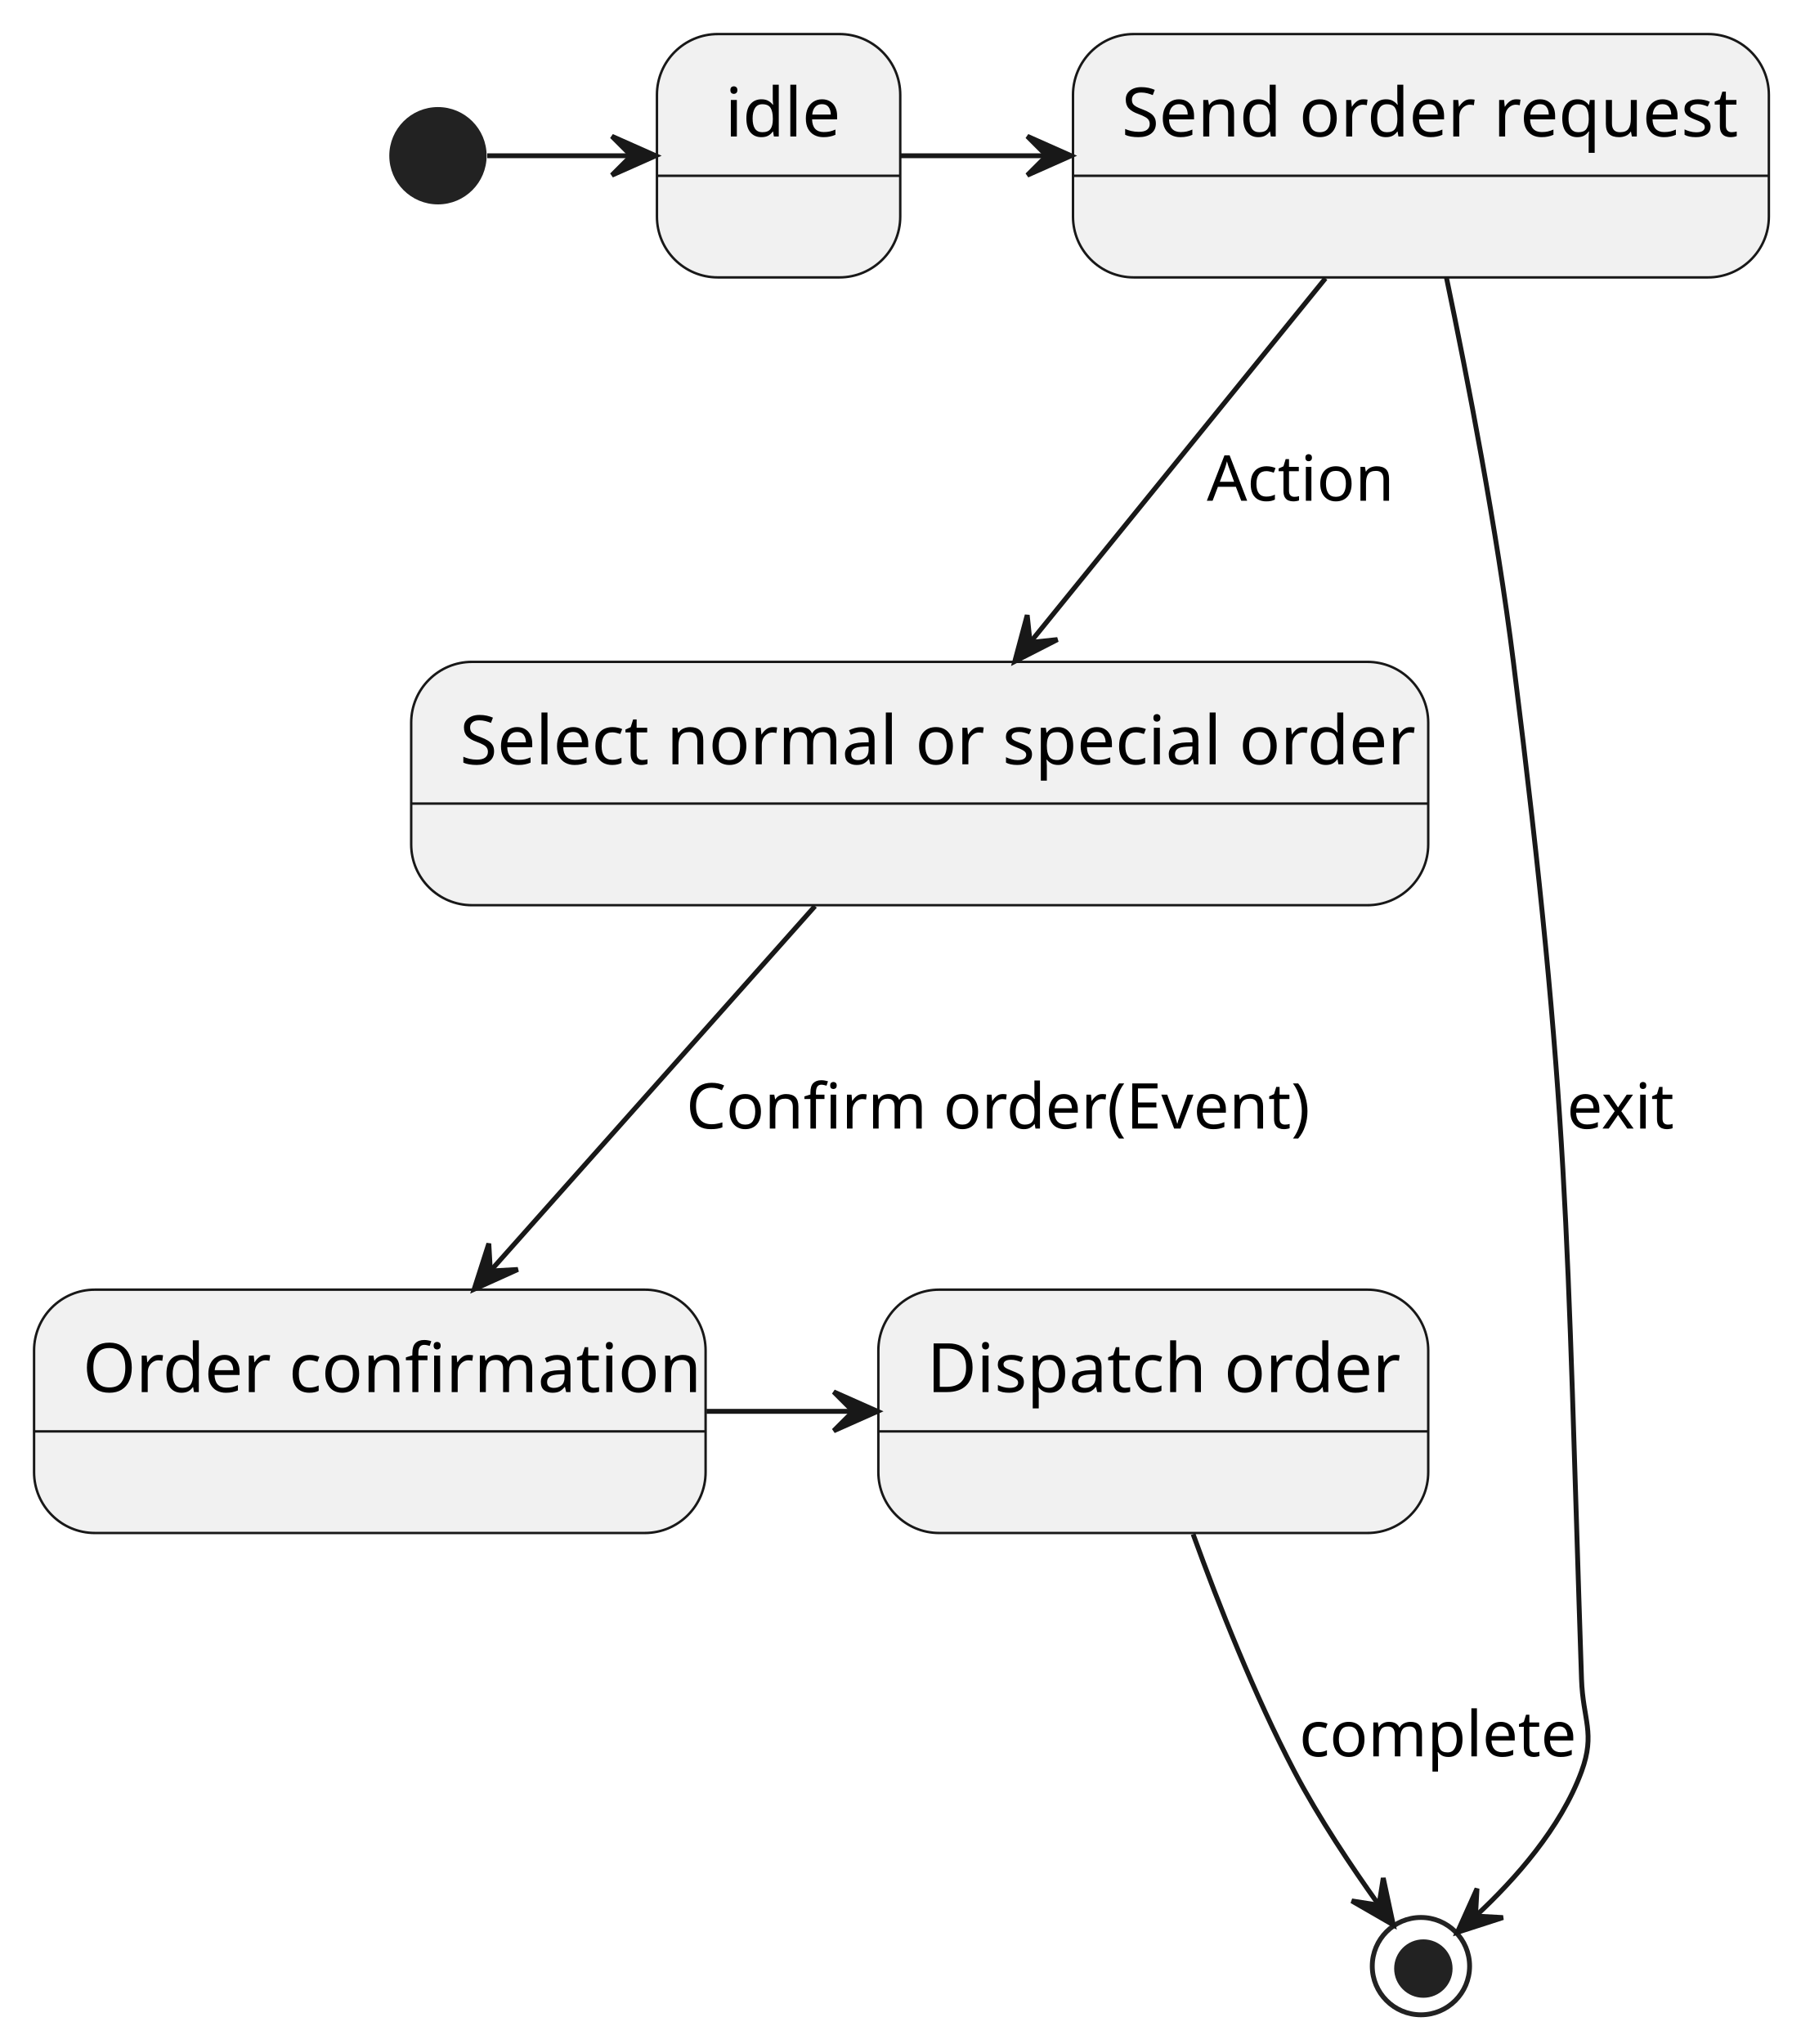
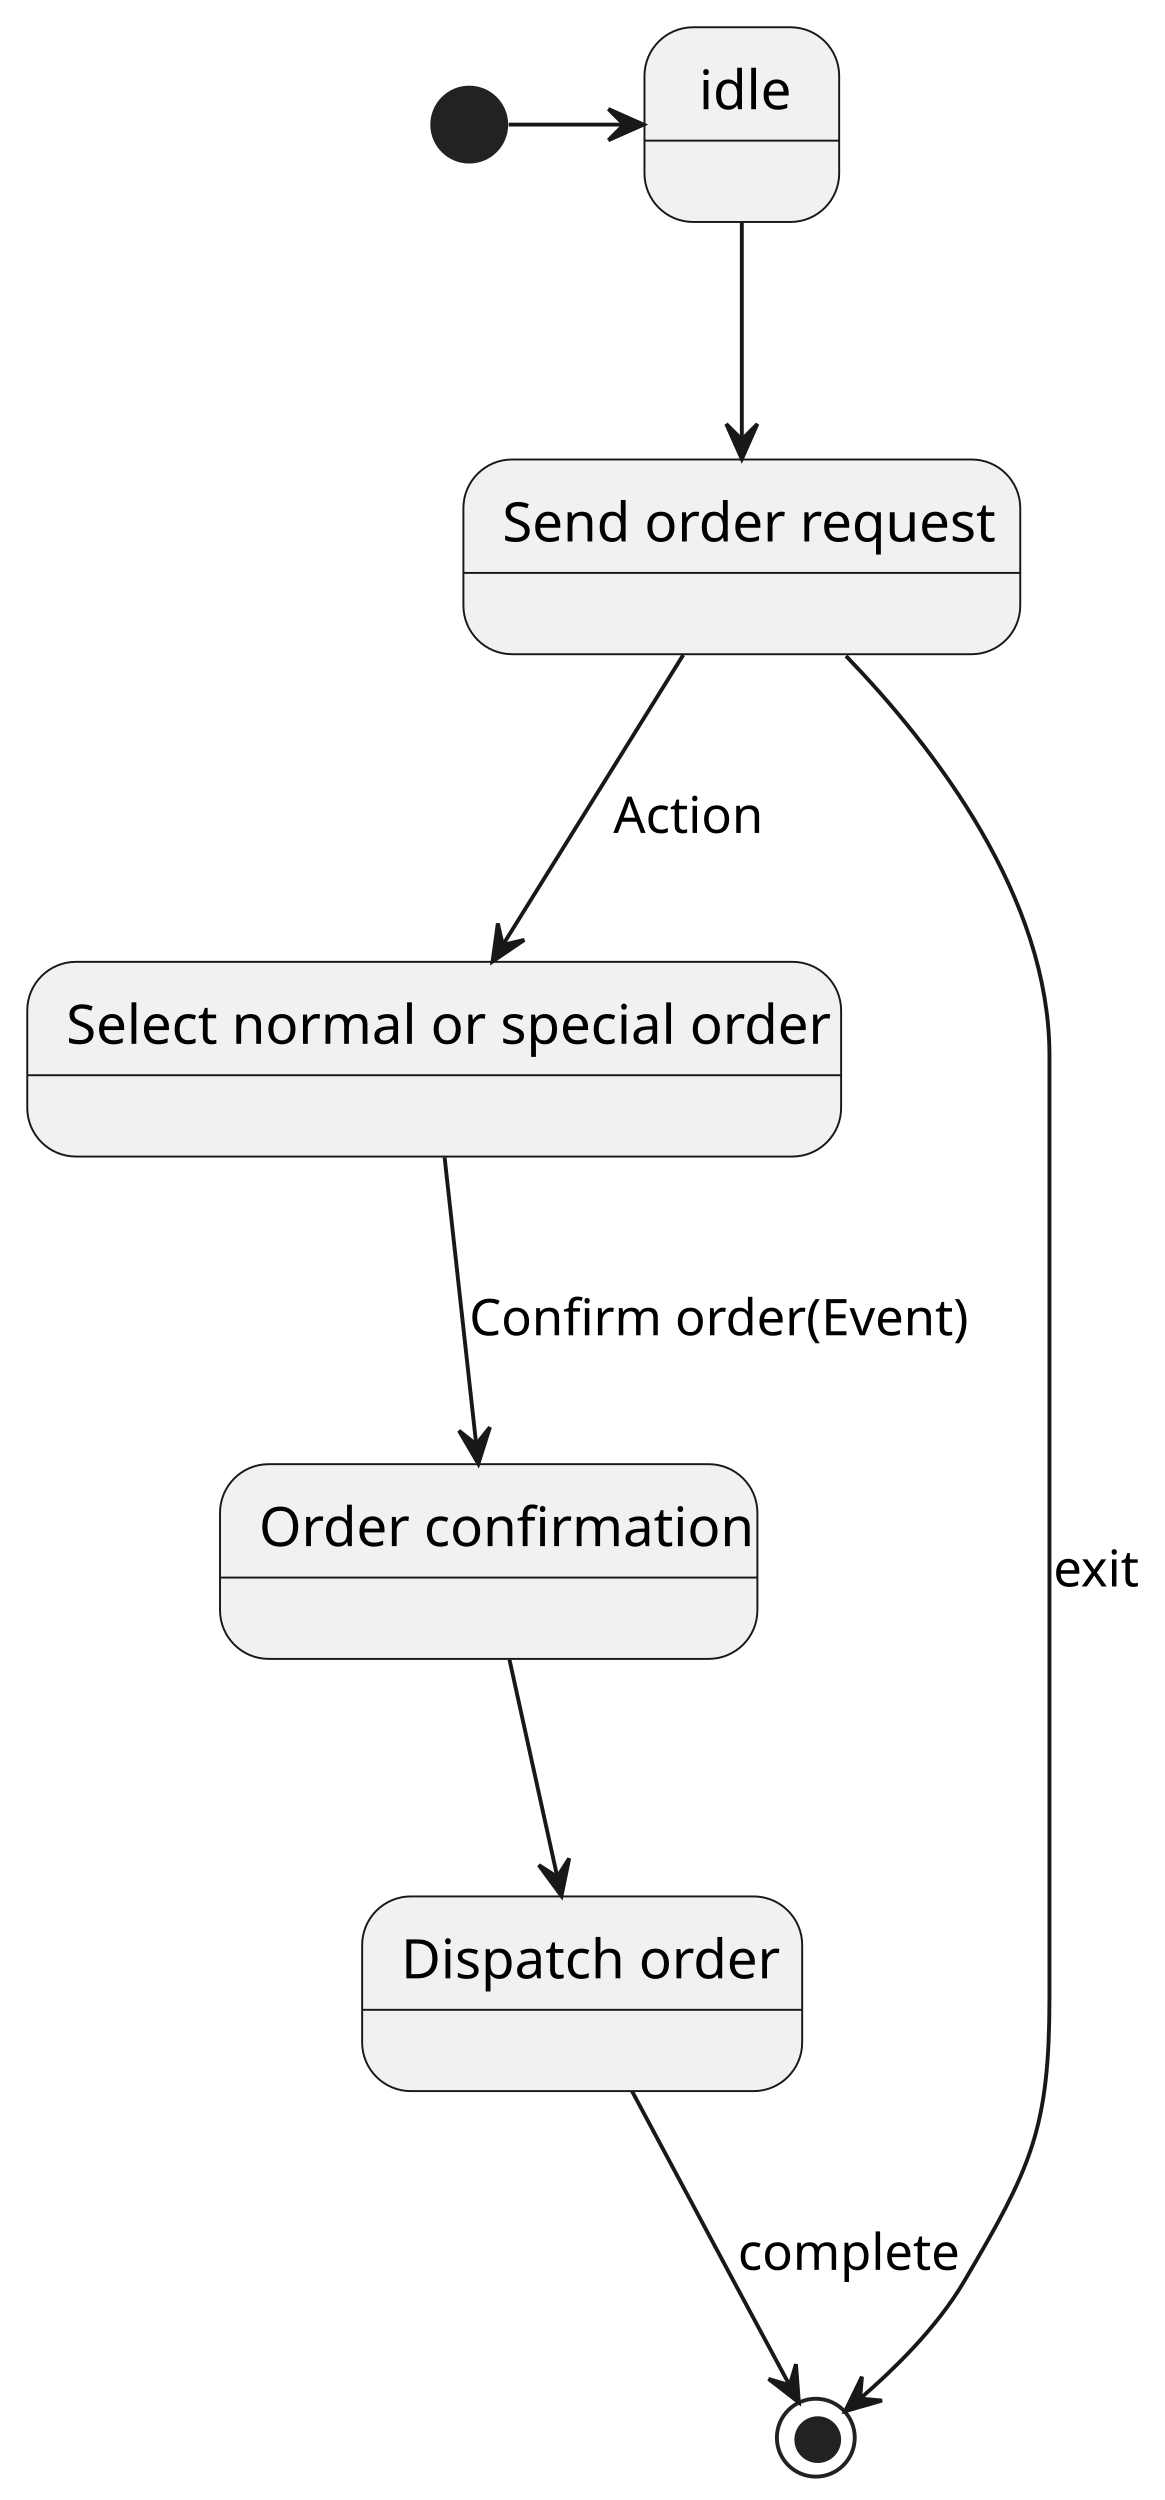
- <svg xmlns="http://www.w3.org/2000/svg" contentStyleType="text/css" height="420px" preserveAspectRatio="none" style="width:370px;height:420px;background:#FFFFFF;" version="1.1" viewBox="0 0 370 420" width="370px" zoomAndPan="magnify">
+ <svg xmlns="http://www.w3.org/2000/svg" contentStyleType="text/css" height="642px" preserveAspectRatio="none" style="width:299px;height:642px;background:#FFFFFF;" version="1.1" viewBox="0 0 299 642" width="299px" zoomAndPan="magnify">
  <defs />
  <g>
    <g id="N_1">
-       <rect fill="#F1F1F1" height="50" rx="12.5" ry="12.5" style="stroke:#181818;stroke-width:0.5;" width="50" x="135" y="7" />
-       <line style="stroke:#181818;stroke-width:0.5;" x1="135" x2="185" y1="36.12" y2="36.12" />
-       <text fill="#000000" font-family="sans-serif" font-size="14" lengthAdjust="spacing" textLength="22" x="149" y="28.044">idle</text>
+       <rect fill="#F1F1F1" height="50" rx="12.5" ry="12.5" style="stroke:#181818;stroke-width:0.5;" width="50" x="165.5" y="7" />
+       <line style="stroke:#181818;stroke-width:0.5;" x1="165.5" x2="215.5" y1="36.12" y2="36.12" />
+       <text fill="#000000" font-family="sans-serif" font-size="14" lengthAdjust="spacing" textLength="22" x="179.5" y="28.044">idle</text>
    </g>
    <g id="N_2">
-       <rect fill="#F1F1F1" height="50" rx="12.5" ry="12.5" style="stroke:#181818;stroke-width:0.5;" width="143" x="220.5" y="7" />
-       <line style="stroke:#181818;stroke-width:0.5;" x1="220.5" x2="363.5" y1="36.12" y2="36.12" />
-       <text fill="#000000" font-family="sans-serif" font-size="14" lengthAdjust="spacing" textLength="123" x="230.5" y="28.044">Send order request</text>
+       <rect fill="#F1F1F1" height="50" rx="12.5" ry="12.5" style="stroke:#181818;stroke-width:0.5;" width="143" x="119" y="118" />
+       <line style="stroke:#181818;stroke-width:0.5;" x1="119" x2="262" y1="147.12" y2="147.12" />
+       <text fill="#000000" font-family="sans-serif" font-size="14" lengthAdjust="spacing" textLength="123" x="129" y="139.044">Send order request</text>
    </g>
    <g id="N_3">
-       <rect fill="#F1F1F1" height="50" rx="12.5" ry="12.5" style="stroke:#181818;stroke-width:0.5;" width="209" x="84.5" y="136" />
-       <line style="stroke:#181818;stroke-width:0.5;" x1="84.5" x2="293.5" y1="165.12" y2="165.12" />
-       <text fill="#000000" font-family="sans-serif" font-size="14" lengthAdjust="spacing" textLength="189" x="94.5" y="157.044">Select normal or special order</text>
+       <rect fill="#F1F1F1" height="50" rx="12.5" ry="12.5" style="stroke:#181818;stroke-width:0.5;" width="209" x="7" y="247" />
+       <line style="stroke:#181818;stroke-width:0.5;" x1="7" x2="216" y1="276.12" y2="276.12" />
+       <text fill="#000000" font-family="sans-serif" font-size="14" lengthAdjust="spacing" textLength="189" x="17" y="268.044">Select normal or special order</text>
    </g>
    <g id="N_4">
-       <rect fill="#F1F1F1" height="50" rx="12.5" ry="12.5" style="stroke:#181818;stroke-width:0.5;" width="138" x="7" y="265" />
-       <line style="stroke:#181818;stroke-width:0.5;" x1="7" x2="145" y1="294.12" y2="294.12" />
-       <text fill="#000000" font-family="sans-serif" font-size="14" lengthAdjust="spacing" textLength="118" x="17" y="286.044">Order confirmation</text>
+       <rect fill="#F1F1F1" height="50" rx="12.5" ry="12.5" style="stroke:#181818;stroke-width:0.5;" width="138" x="56.5" y="376" />
+       <line style="stroke:#181818;stroke-width:0.5;" x1="56.5" x2="194.5" y1="405.12" y2="405.12" />
+       <text fill="#000000" font-family="sans-serif" font-size="14" lengthAdjust="spacing" textLength="118" x="66.5" y="397.044">Order confirmation</text>
    </g>
    <g id="N_5">
-       <rect fill="#F1F1F1" height="50" rx="12.5" ry="12.5" style="stroke:#181818;stroke-width:0.5;" width="113" x="180.5" y="265" />
-       <line style="stroke:#181818;stroke-width:0.5;" x1="180.5" x2="293.5" y1="294.12" y2="294.12" />
-       <text fill="#000000" font-family="sans-serif" font-size="14" lengthAdjust="spacing" textLength="93" x="190.5" y="286.044">Dispatch order</text>
+       <rect fill="#F1F1F1" height="50" rx="12.5" ry="12.5" style="stroke:#181818;stroke-width:0.5;" width="113" x="93" y="487" />
+       <line style="stroke:#181818;stroke-width:0.5;" x1="93" x2="206" y1="516.12" y2="516.12" />
+       <text fill="#000000" font-family="sans-serif" font-size="14" lengthAdjust="spacing" textLength="93" x="103" y="508.044">Dispatch order</text>
    </g>
-     <ellipse cx="292" cy="404" fill="none" rx="10" ry="10" style="stroke:#222222;stroke-width:1.0;" />
-     <ellipse cx="292.5" cy="404.5" fill="#222222" rx="6" ry="6" style="stroke:none;stroke-width:1.0;" />
-     <ellipse cx="90" cy="32" fill="#222222" rx="10" ry="10" style="stroke:none;stroke-width:1.0;" />
+     <ellipse cx="209.5" cy="626" fill="none" rx="10" ry="10" style="stroke:#222222;stroke-width:1.0;" />
+     <ellipse cx="210" cy="626.5" fill="#222222" rx="6" ry="6" style="stroke:none;stroke-width:1.0;" />
+     <ellipse cx="120.5" cy="32" fill="#222222" rx="10" ry="10" style="stroke:none;stroke-width:1.0;" />
    <g id="link_*start_N_1">
-       <path d="M100.12,32 C109.94,32 119.77,32 129.6,32 " fill="none" id="*start-to-N_1" style="stroke:#181818;stroke-width:1.0;" />
-       <polygon fill="#181818" points="134.74,32,125.74,28,129.74,32,125.74,36,134.74,32" style="stroke:#181818;stroke-width:1.0;" />
+       <path d="M130.62,32 C140.44,32 150.27,32 160.1,32 " fill="none" id="*start-to-N_1" style="stroke:#181818;stroke-width:1.0;" />
+       <polygon fill="#181818" points="165.24,32,156.24,28,160.24,32,156.24,36,165.24,32" style="stroke:#181818;stroke-width:1.0;" />
    </g>
    <g id="link_N_1_N_2">
-       <path d="M185.01,32 C194.97,32 204.94,32 214.9,32 " fill="none" id="N_1-to-N_2" style="stroke:#181818;stroke-width:1.0;" />
-       <polygon fill="#181818" points="220.11,32,211.11,28,215.11,32,211.11,36,220.11,32" style="stroke:#181818;stroke-width:1.0;" />
+       <path d="M190.5,57.19 C190.5,73.56 190.5,95.28 190.5,112.64 " fill="none" id="N_1-to-N_2" style="stroke:#181818;stroke-width:1.0;" />
+       <polygon fill="#181818" points="190.5,117.88,194.5,108.88,190.5,112.88,186.5,108.88,190.5,117.88" style="stroke:#181818;stroke-width:1.0;" />
    </g>
    <g id="link_N_2_N_3">
-       <path d="M272.38,57.19 C255.13,78.46 230.01,109.44 211.85,131.83 " fill="none" id="N_2-to-N_3" style="stroke:#181818;stroke-width:1.0;" />
-       <polygon fill="#181818" points="208.54,135.9,217.31,131.418,211.684,132.012,211.09,126.387,208.54,135.9" style="stroke:#181818;stroke-width:1.0;" />
-       <text fill="#000000" font-family="sans-serif" font-size="13" lengthAdjust="spacing" textLength="37" x="248" y="102.898">Action</text>
+       <path d="M175.45,168.19 C162.28,189.37 143.11,220.18 129.2,242.55 " fill="none" id="N_2-to-N_3" style="stroke:#181818;stroke-width:1.0;" />
+       <polygon fill="#181818" points="126.49,246.9,134.635,241.363,129.127,242.652,127.838,237.144,126.49,246.9" style="stroke:#181818;stroke-width:1.0;" />
+       <text fill="#000000" font-family="sans-serif" font-size="13" lengthAdjust="spacing" textLength="37" x="157.5" y="213.898">Action</text>
    </g>
    <g id="link_N_3_N_4">
-       <path d="M167.48,186.19 C148.47,207.55 120.76,238.7 100.82,261.11 " fill="none" id="N_3-to-N_4" style="stroke:#181818;stroke-width:1.0;" />
-       <polygon fill="#181818" points="97.44,264.9,106.418,260.85,100.77,261.17,100.45,255.522,97.44,264.9" style="stroke:#181818;stroke-width:1.0;" />
-       <text fill="#000000" font-family="sans-serif" font-size="13" lengthAdjust="spacing" textLength="117" x="141" y="231.898">Confirm order(Event)</text>
+       <path d="M114.17,297.19 C116.47,318.11 119.81,348.41 122.27,370.71 " fill="none" id="N_3-to-N_4" style="stroke:#181818;stroke-width:1.0;" />
+       <polygon fill="#181818" points="122.84,375.9,125.813,366.51,122.283,370.931,117.862,367.401,122.84,375.9" style="stroke:#181818;stroke-width:1.0;" />
+       <text fill="#000000" font-family="sans-serif" font-size="13" lengthAdjust="spacing" textLength="117" x="120.5" y="342.898">Confirm order(Event)</text>
    </g>
    <g id="link_N_4_N_5">
-       <path d="M145.18,290 C155.16,290 165.13,290 175.11,290 " fill="none" id="N_4-to-N_5" style="stroke:#181818;stroke-width:1.0;" />
-       <polygon fill="#181818" points="180.33,290,171.33,286,175.33,290,171.33,294,180.33,290" style="stroke:#181818;stroke-width:1.0;" />
+       <path d="M130.83,426.19 C134.43,442.56 139.21,464.28 143.04,481.64 " fill="none" id="N_4-to-N_5" style="stroke:#181818;stroke-width:1.0;" />
+       <polygon fill="#181818" points="144.19,486.88,146.169,477.232,143.119,481.996,138.355,478.946,144.19,486.88" style="stroke:#181818;stroke-width:1.0;" />
    </g>
    <g id="link_N_2_N_6">
-       <path d="M297.24,57.02 C301.59,77.82 307.59,108.76 311,136 C322.57,228.37 321.89,251.96 325,345 C325.28,353.44 327.9,356.07 325,364 C320.73,375.66 311.25,386.24 303.55,393.43 " fill="none" id="N_2-to-N_6" style="stroke:#181818;stroke-width:1.0;" />
-       <polygon fill="#181818" points="299.49,397.05,308.862,394.022,303.214,393.713,303.523,388.065,299.49,397.05" style="stroke:#181818;stroke-width:1.0;" />
-       <text fill="#000000" font-family="sans-serif" font-size="13" lengthAdjust="spacing" textLength="21" x="322" y="231.898">exit</text>
+       <path d="M217.25,168.45 C240.16,192.19 269.5,230.49 269.5,271 C269.5,271 269.5,271 269.5,513 C269.5,546.89 264.71,556.81 247.5,586 C240.57,597.76 229.37,608.66 220.92,615.93 " fill="none" id="N_2-to-N_6" style="stroke:#181818;stroke-width:1.0;" />
+       <polygon fill="#181818" points="217.03,619.19,226.495,616.467,220.859,615.975,221.351,610.34,217.03,619.19" style="stroke:#181818;stroke-width:1.0;" />
+       <text fill="#000000" font-family="sans-serif" font-size="13" lengthAdjust="spacing" textLength="21" x="270.5" y="407.398">exit</text>
    </g>
    <g id="link_N_5_N_6">
-       <path d="M245.18,315.24 C250.42,329.72 257.77,348.3 266,364 C271.01,373.55 277.8,383.66 283.18,391.19 " fill="none" id="N_5-to-N_6" style="stroke:#181818;stroke-width:1.0;" />
-       <polygon fill="#181818" points="286.32,395.52,284.257,385.89,283.377,391.478,277.789,390.598,286.32,395.52" style="stroke:#181818;stroke-width:1.0;" />
-       <text fill="#000000" font-family="sans-serif" font-size="13" lengthAdjust="spacing" textLength="53" x="267" y="360.898">complete</text>
+       <path d="M162.3,537.01 C169.9,551.26 179.74,569.67 188.5,586 C193.26,594.87 198.64,604.86 202.76,612.51 " fill="none" id="N_5-to-N_6" style="stroke:#181818;stroke-width:1.0;" />
+       <polygon fill="#181818" points="205.15,616.94,204.401,607.12,202.778,612.539,197.359,610.915,205.15,616.94" style="stroke:#181818;stroke-width:1.0;" />
+       <text fill="#000000" font-family="sans-serif" font-size="13" lengthAdjust="spacing" textLength="53" x="189.5" y="582.898">complete</text>
    </g>
  </g>
</svg>
